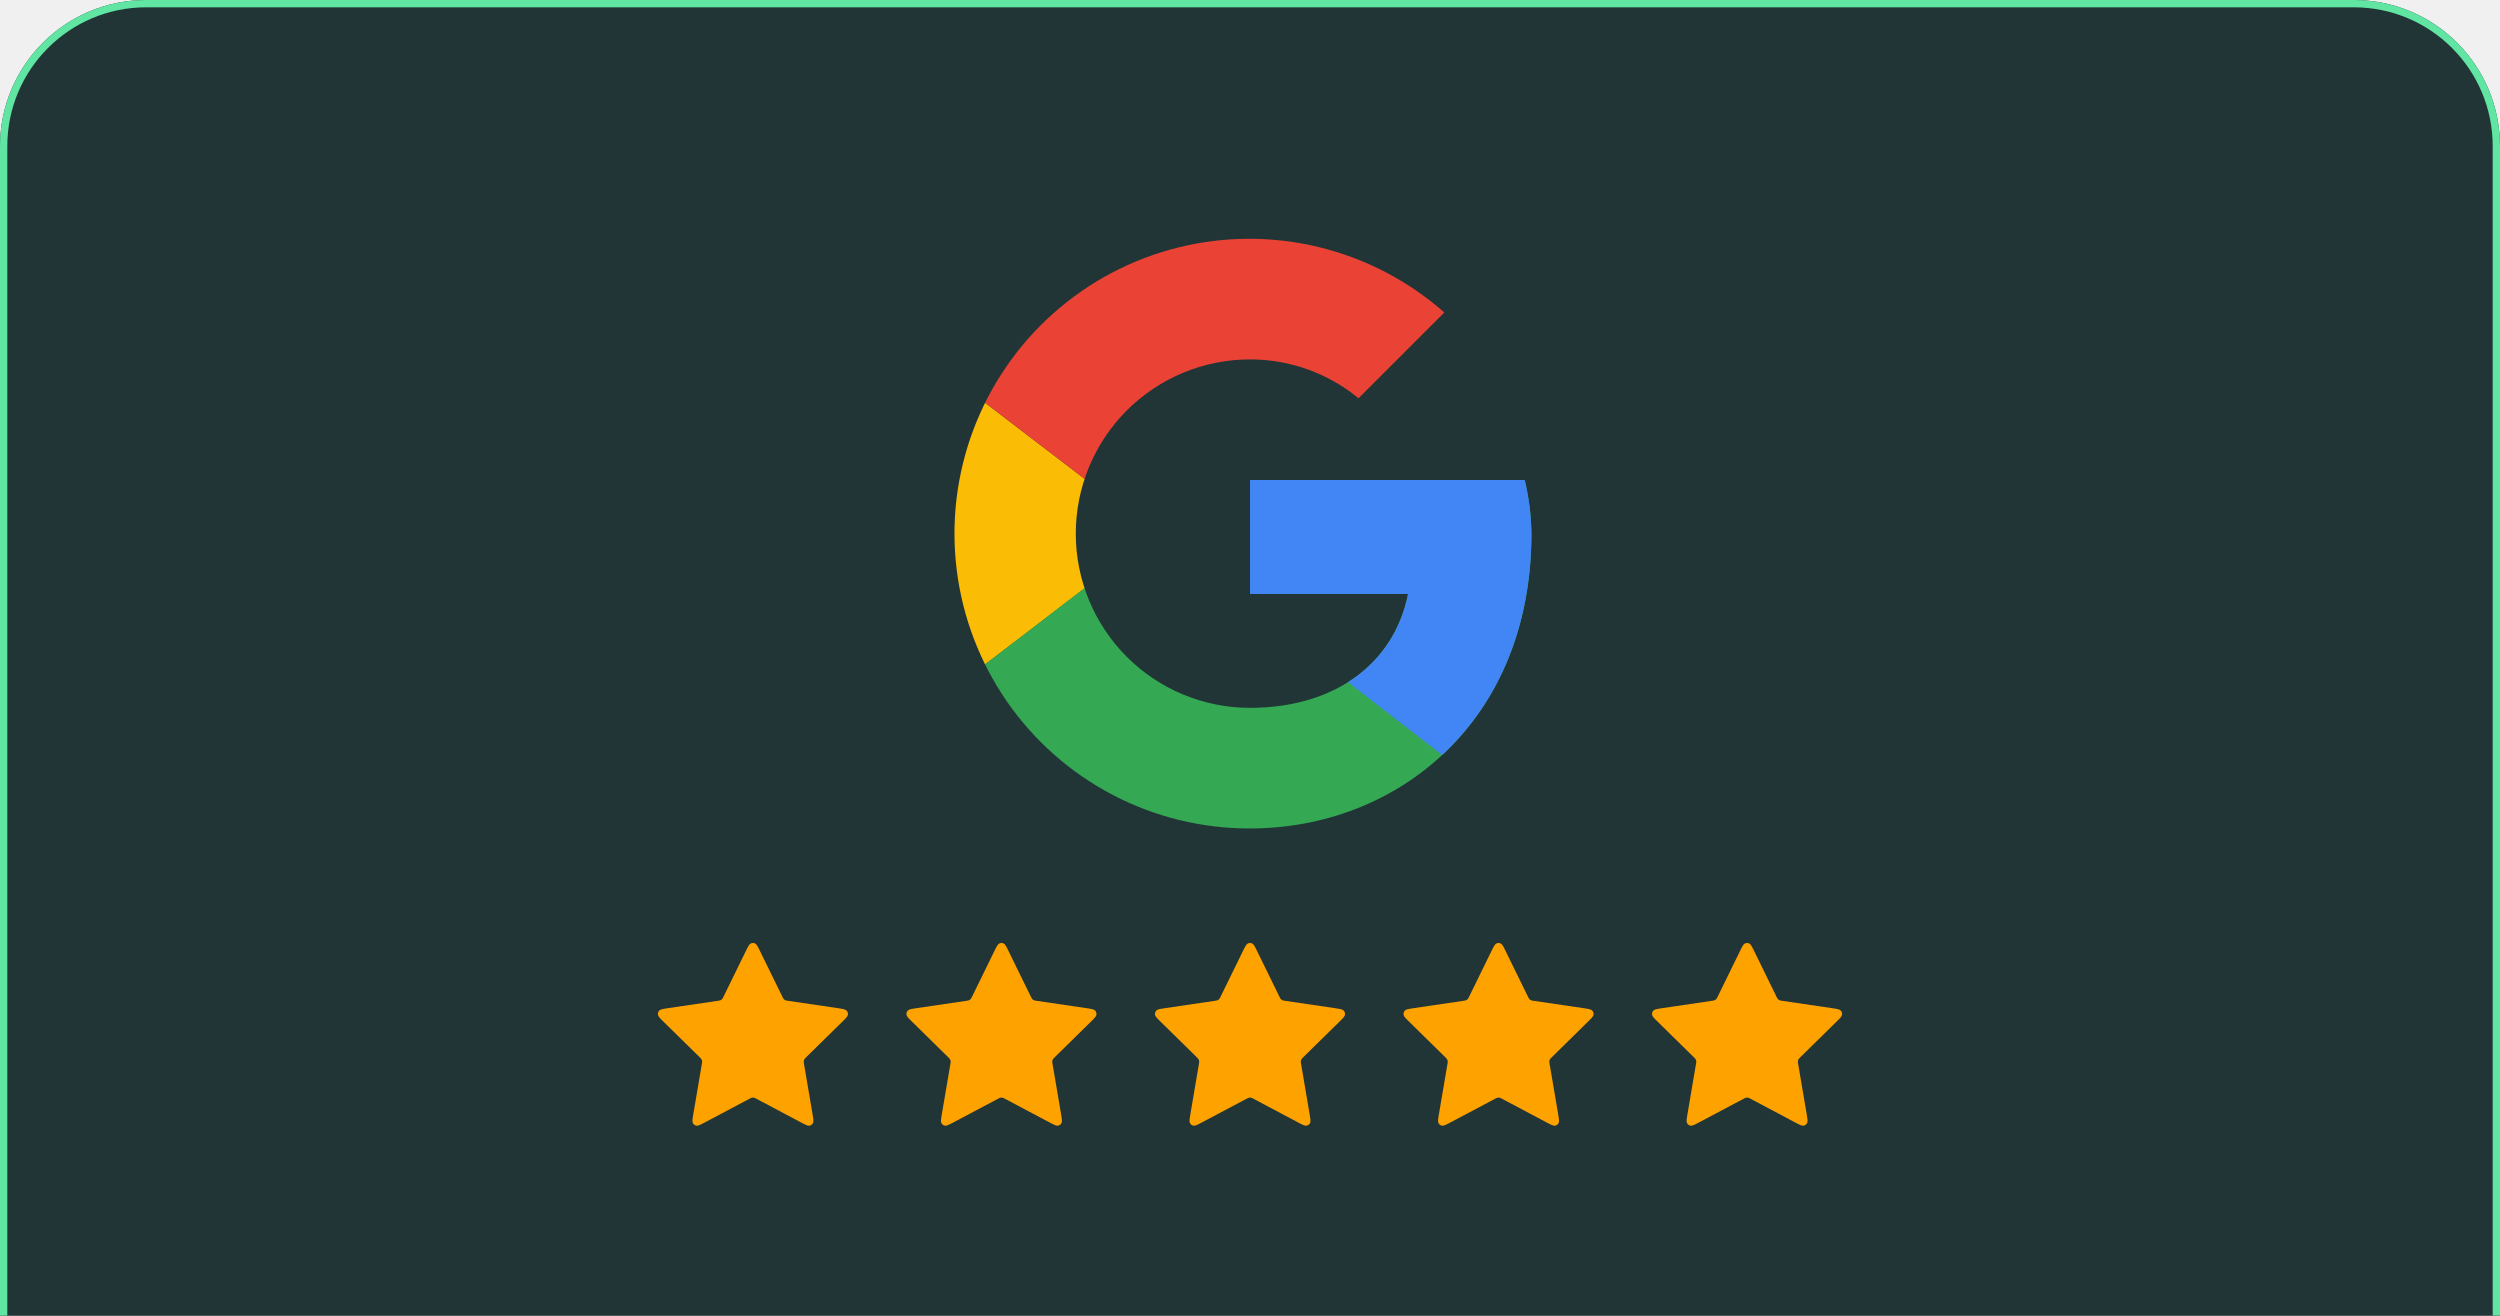
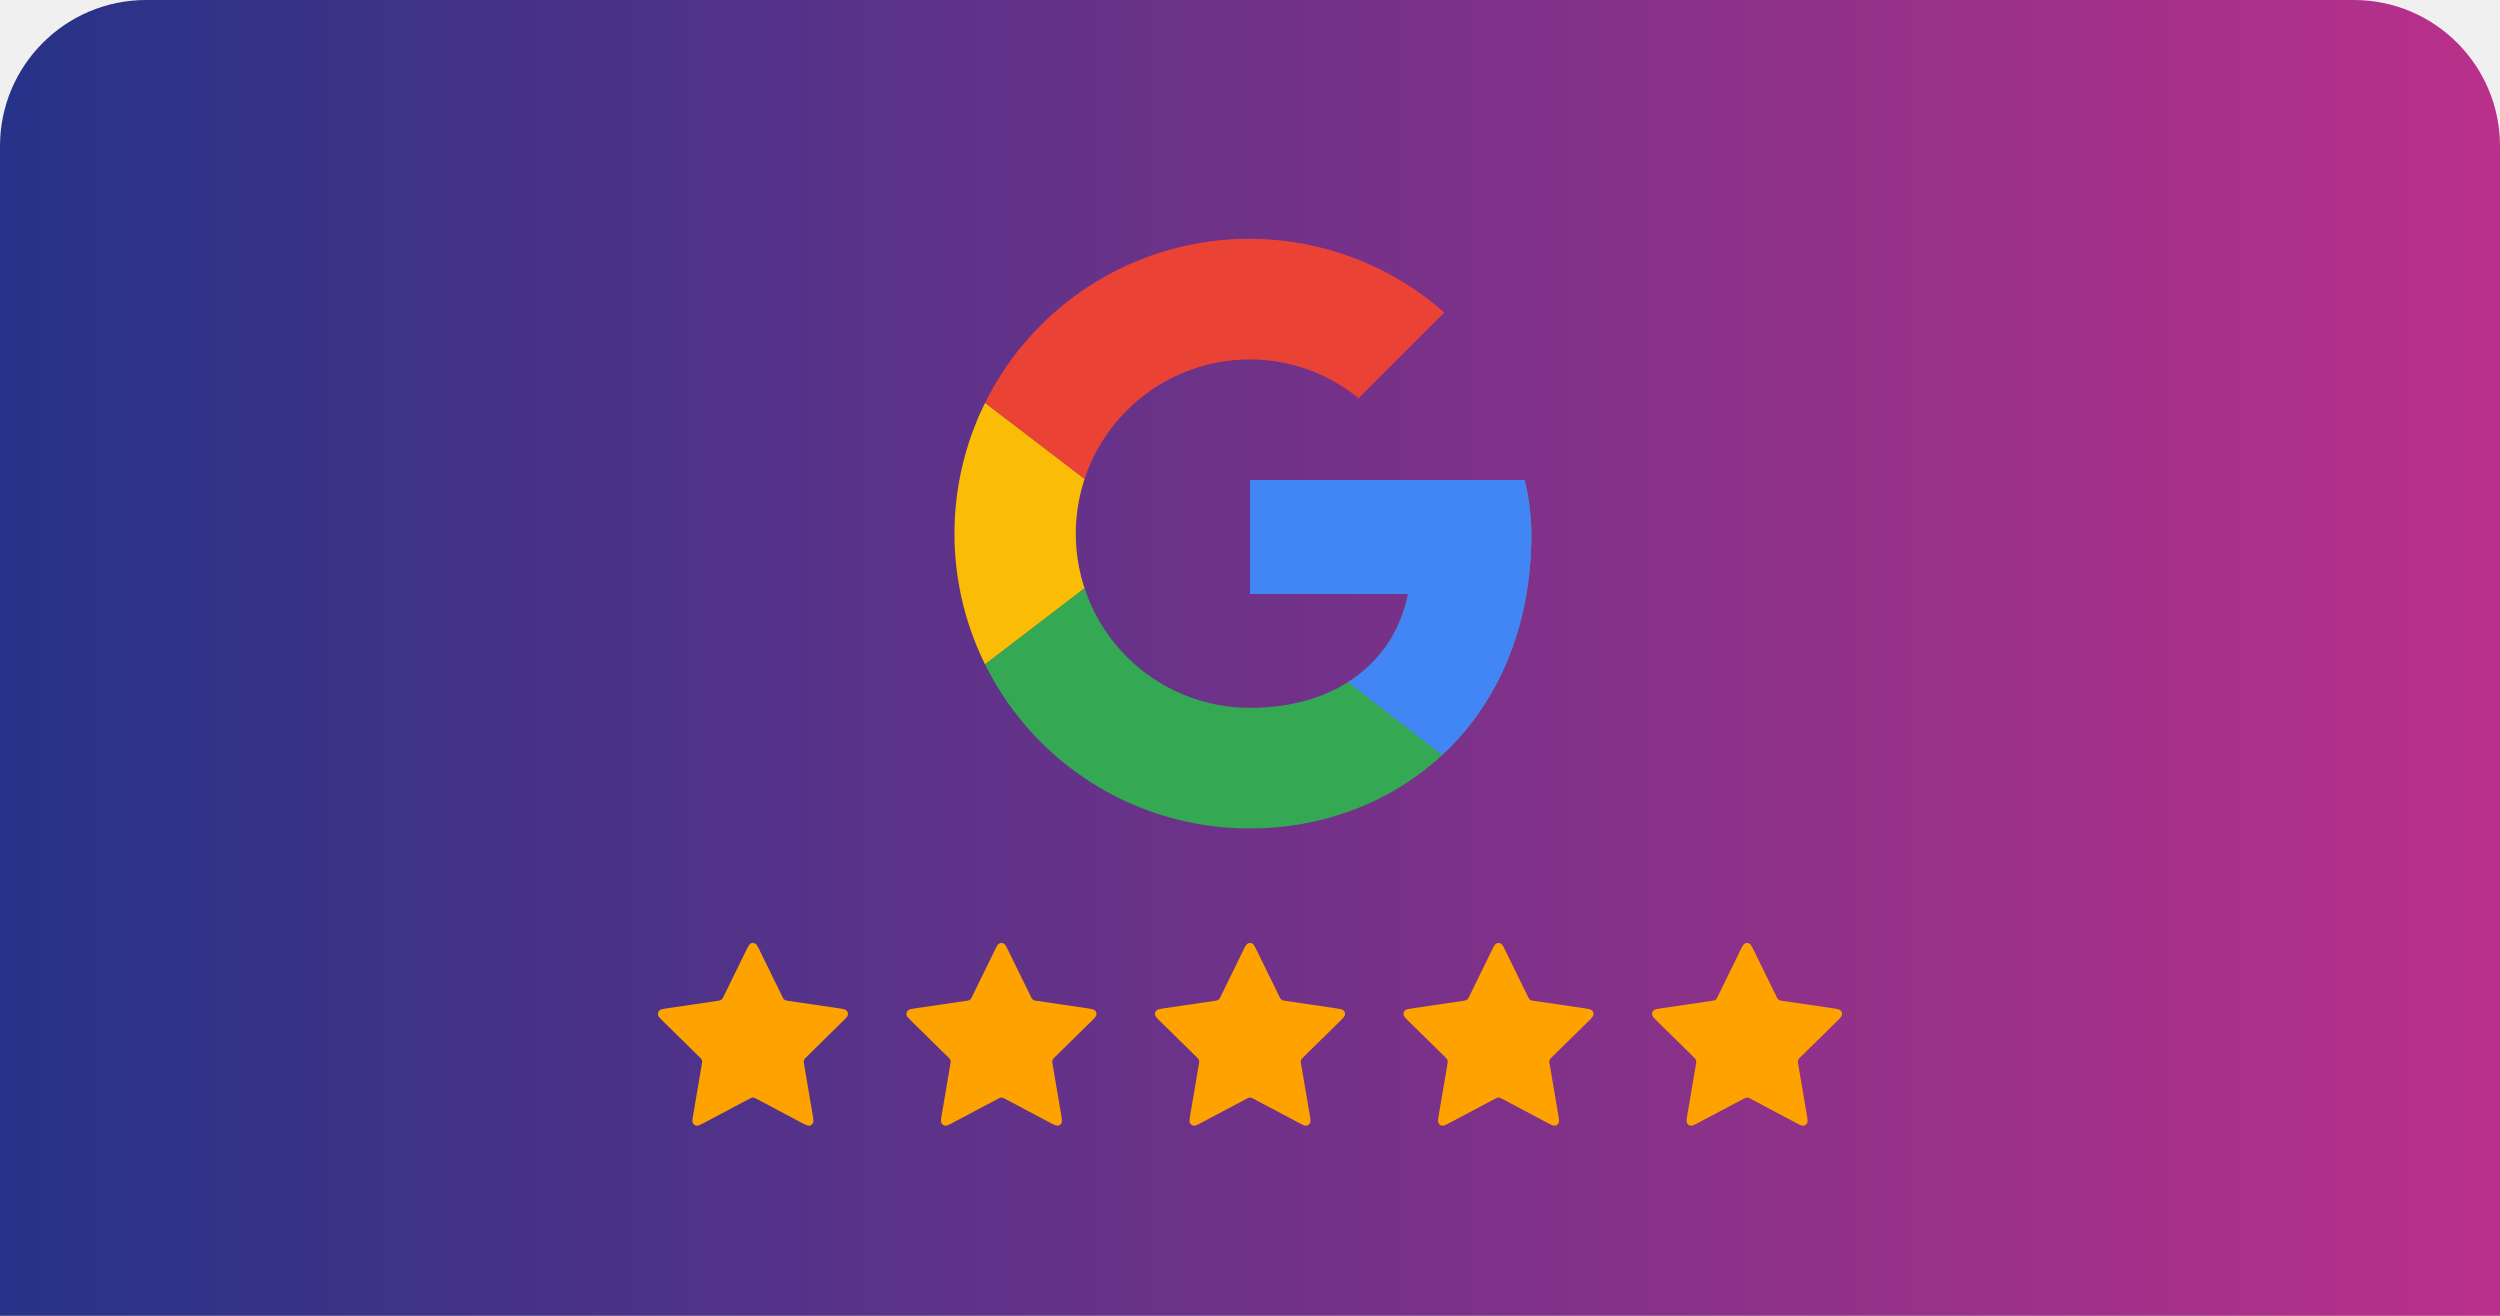
<svg xmlns="http://www.w3.org/2000/svg" width="342" height="180" viewBox="0 0 342 180" fill="none">
-   <mask id="path-1-inside-1_2229_6919" fill="white">
-     <path d="M0 20C0 8.954 8.954 0 20 0H322C333.046 0 342 8.954 342 20V180H0V20Z" />
+   <path d="M0 20C0 8.954 8.954 0 20 0H322C333.046 0 342 8.954 342 20V180H0V20Z" fill="url(#paint0_linear_4179_19383)" />
+   <mask id="mask0_4179_19383" style="mask-type:luminance" maskUnits="userSpaceOnUse" x="130" y="32" width="80" height="82">
+     <path d="M208.582 65.667H170.998V81.25H192.632C190.615 91.15 182.182 96.834 170.998 96.834C164.677 96.834 158.615 94.323 154.145 89.853C149.676 85.383 147.165 79.321 147.165 73C147.165 66.679 149.676 60.617 154.145 56.148C158.615 51.678 164.677 49.167 170.998 49.167C176.415 49.16 181.666 51.04 185.848 54.483L197.582 42.75C192.684 38.431 186.811 35.366 180.467 33.817C174.124 32.269 167.499 32.284 161.162 33.861C154.826 35.438 148.967 38.53 144.089 42.872C139.211 47.213 135.46 52.674 133.159 58.785C130.857 64.896 130.074 71.474 130.876 77.954C131.678 84.435 134.041 90.624 137.763 95.989C141.485 101.355 146.454 105.736 152.243 108.757C158.032 111.778 164.468 113.349 170.998 113.334C191.165 113.334 209.498 98.667 209.498 73C209.464 70.529 209.157 68.07 208.582 65.667Z" fill="white" />
  </mask>
-   <path d="M0 20C0 8.954 8.954 0 20 0H322C333.046 0 342 8.954 342 20V180H0V20Z" fill="#213536" />
-   <path d="M-1 20C-1 8.402 8.402 -1 20 -1H322C333.598 -1 343 8.402 343 20H341C341 9.507 332.493 1 322 1H20C9.507 1 1 9.507 1 20H-1ZM342 180H0H342ZM-1 180V20C-1 8.402 8.402 -1 20 -1V1C9.507 1 1 9.507 1 20V180H-1ZM322 -1C333.598 -1 343 8.402 343 20V180H341V20C341 9.507 332.493 1 322 1V-1Z" fill="#60E5A3" mask="url(#path-1-inside-1_2229_6919)" />
-   <mask id="mask0_2229_6919" style="mask-type:luminance" maskUnits="userSpaceOnUse" x="130" y="32" width="80" height="82">
-     <path d="M208.583 65.667H171V81.25H192.633C190.617 91.15 182.183 96.834 171 96.834C164.679 96.834 158.617 94.323 154.147 89.853C149.678 85.383 147.167 79.321 147.167 73C147.167 66.679 149.678 60.617 154.147 56.148C158.617 51.678 164.679 49.167 171 49.167C176.417 49.16 181.668 51.04 185.85 54.483L197.583 42.75C192.686 38.431 186.813 35.366 180.469 33.817C174.126 32.269 167.501 32.284 161.164 33.861C154.827 35.438 148.969 38.53 144.091 42.872C139.213 47.213 135.462 52.674 133.161 58.785C130.859 64.896 130.076 71.474 130.878 77.954C131.68 84.435 134.043 90.624 137.765 95.989C141.487 101.355 146.456 105.736 152.245 108.757C158.034 111.778 164.47 113.349 171 113.334C191.167 113.334 209.5 98.667 209.5 73C209.466 70.529 209.159 68.07 208.583 65.667Z" fill="white" />
-   </mask>
-   <g mask="url(#mask0_2229_6919)">
+   <g mask="url(#mask0_4179_19383)">
    <path d="M127 96.834V49.167L158.167 73L127 96.834Z" fill="#FBBC05" />
  </g>
-   <mask id="mask1_2229_6919" style="mask-type:luminance" maskUnits="userSpaceOnUse" x="130" y="32" width="80" height="82">
-     <path d="M208.583 65.667H171V81.25H192.633C190.617 91.15 182.183 96.834 171 96.834C164.679 96.834 158.617 94.323 154.147 89.853C149.678 85.383 147.167 79.321 147.167 73C147.167 66.679 149.678 60.617 154.147 56.148C158.617 51.678 164.679 49.167 171 49.167C176.417 49.16 181.668 51.04 185.85 54.483L197.583 42.75C192.686 38.431 186.813 35.366 180.469 33.817C174.126 32.269 167.501 32.284 161.164 33.861C154.827 35.438 148.969 38.53 144.091 42.872C139.213 47.213 135.462 52.674 133.161 58.785C130.859 64.896 130.076 71.474 130.878 77.954C131.68 84.435 134.043 90.624 137.765 95.989C141.487 101.355 146.456 105.736 152.245 108.757C158.034 111.778 164.47 113.349 171 113.334C191.167 113.334 209.5 98.667 209.5 73C209.466 70.529 209.159 68.07 208.583 65.667Z" fill="white" />
+   <mask id="mask1_4179_19383" style="mask-type:luminance" maskUnits="userSpaceOnUse" x="130" y="32" width="80" height="82">
+     <path d="M208.582 65.667H170.998V81.25H192.632C190.615 91.15 182.182 96.834 170.998 96.834C164.677 96.834 158.615 94.323 154.145 89.853C149.676 85.383 147.165 79.321 147.165 73C147.165 66.679 149.676 60.617 154.145 56.148C158.615 51.678 164.677 49.167 170.998 49.167C176.415 49.16 181.666 51.04 185.848 54.483L197.582 42.75C192.684 38.431 186.811 35.366 180.467 33.817C174.124 32.269 167.499 32.284 161.162 33.861C154.826 35.438 148.967 38.53 144.089 42.872C139.211 47.213 135.46 52.674 133.159 58.785C130.857 64.896 130.074 71.474 130.876 77.954C131.678 84.435 134.041 90.624 137.763 95.989C141.485 101.355 146.454 105.736 152.243 108.757C158.032 111.778 164.468 113.349 170.998 113.334C191.165 113.334 209.498 98.667 209.498 73C209.464 70.529 209.157 68.07 208.582 65.667Z" fill="white" />
  </mask>
-   <g mask="url(#mask1_2229_6919)">
+   <g mask="url(#mask1_4179_19383)">
    <path d="M127 49.167L158.167 73L171 61.817L215 54.667V29H127V49.167Z" fill="#EA4335" />
  </g>
-   <mask id="mask2_2229_6919" style="mask-type:luminance" maskUnits="userSpaceOnUse" x="130" y="32" width="80" height="82">
-     <path d="M208.583 65.667H171V81.25H192.633C190.617 91.15 182.183 96.834 171 96.834C164.679 96.834 158.617 94.323 154.147 89.853C149.678 85.383 147.167 79.321 147.167 73C147.167 66.679 149.678 60.617 154.147 56.148C158.617 51.678 164.679 49.167 171 49.167C176.417 49.16 181.668 51.04 185.85 54.483L197.583 42.75C192.686 38.431 186.813 35.366 180.469 33.817C174.126 32.269 167.501 32.284 161.164 33.861C154.827 35.438 148.969 38.53 144.091 42.872C139.213 47.213 135.462 52.674 133.161 58.785C130.859 64.896 130.076 71.474 130.878 77.954C131.68 84.435 134.043 90.624 137.765 95.989C141.487 101.355 146.456 105.736 152.245 108.757C158.034 111.778 164.47 113.349 171 113.334C191.167 113.334 209.5 98.667 209.5 73C209.466 70.529 209.159 68.07 208.583 65.667Z" fill="white" />
+   <mask id="mask2_4179_19383" style="mask-type:luminance" maskUnits="userSpaceOnUse" x="130" y="32" width="80" height="82">
+     <path d="M208.582 65.667H170.998V81.25H192.632C190.615 91.15 182.182 96.834 170.998 96.834C164.677 96.834 158.615 94.323 154.145 89.853C149.676 85.383 147.165 79.321 147.165 73C147.165 66.679 149.676 60.617 154.145 56.148C158.615 51.678 164.677 49.167 170.998 49.167C176.415 49.16 181.666 51.04 185.848 54.483L197.582 42.75C192.684 38.431 186.811 35.366 180.467 33.817C174.124 32.269 167.499 32.284 161.162 33.861C154.826 35.438 148.967 38.53 144.089 42.872C139.211 47.213 135.46 52.674 133.159 58.785C130.857 64.896 130.074 71.474 130.876 77.954C131.678 84.435 134.041 90.624 137.763 95.989C141.485 101.355 146.454 105.736 152.243 108.757C158.032 111.778 164.468 113.349 170.998 113.334C191.165 113.334 209.498 98.667 209.498 73C209.464 70.529 209.157 68.07 208.582 65.667Z" fill="white" />
  </mask>
-   <g mask="url(#mask2_2229_6919)">
+   <g mask="url(#mask2_4179_19383)">
    <path d="M127 96.833L182 54.667L196.483 56.5L215 29V117H127V96.833Z" fill="#34A853" />
  </g>
-   <mask id="mask3_2229_6919" style="mask-type:luminance" maskUnits="userSpaceOnUse" x="130" y="32" width="80" height="82">
-     <path d="M208.583 65.667H171V81.25H192.633C190.617 91.15 182.183 96.834 171 96.834C164.679 96.834 158.617 94.323 154.147 89.853C149.678 85.383 147.167 79.321 147.167 73C147.167 66.679 149.678 60.617 154.147 56.148C158.617 51.678 164.679 49.167 171 49.167C176.417 49.16 181.668 51.04 185.85 54.483L197.583 42.75C192.686 38.431 186.813 35.366 180.469 33.817C174.126 32.269 167.501 32.284 161.164 33.861C154.827 35.438 148.969 38.53 144.091 42.872C139.213 47.213 135.462 52.674 133.161 58.785C130.859 64.896 130.076 71.474 130.878 77.954C131.68 84.435 134.043 90.624 137.765 95.989C141.487 101.355 146.456 105.736 152.245 108.757C158.034 111.778 164.47 113.349 171 113.334C191.167 113.334 209.5 98.667 209.5 73C209.466 70.529 209.159 68.07 208.583 65.667Z" fill="white" />
+   <mask id="mask3_4179_19383" style="mask-type:luminance" maskUnits="userSpaceOnUse" x="130" y="32" width="80" height="82">
+     <path d="M208.582 65.667H170.998V81.25H192.632C190.615 91.15 182.182 96.834 170.998 96.834C164.677 96.834 158.615 94.323 154.145 89.853C149.676 85.383 147.165 79.321 147.165 73C147.165 66.679 149.676 60.617 154.145 56.148C158.615 51.678 164.677 49.167 170.998 49.167C176.415 49.16 181.666 51.04 185.848 54.483L197.582 42.75C192.684 38.431 186.811 35.366 180.467 33.817C174.124 32.269 167.499 32.284 161.162 33.861C154.826 35.438 148.967 38.53 144.089 42.872C139.211 47.213 135.46 52.674 133.159 58.785C130.857 64.896 130.074 71.474 130.876 77.954C131.678 84.435 134.041 90.624 137.763 95.989C141.485 101.355 146.454 105.736 152.243 108.757C158.032 111.778 164.468 113.349 170.998 113.334C191.165 113.334 209.498 98.667 209.498 73C209.464 70.529 209.157 68.07 208.582 65.667Z" fill="white" />
  </mask>
-   <g mask="url(#mask3_2229_6919)">
-     <path d="M215.001 117L158.167 73L150.834 67.5L215.001 49.167V117Z" fill="#4285F4" />
+   <g mask="url(#mask3_4179_19383)">
+     <path d="M214.995 117L158.161 73L150.828 67.5L214.995 49.167V117Z" fill="#4285F4" />
  </g>
  <path d="M102.011 130.146C102.328 129.496 102.487 129.171 102.703 129.068C102.891 128.977 103.109 128.977 103.297 129.068C103.513 129.171 103.672 129.496 103.989 130.146L107.005 136.308C107.099 136.5 107.146 136.595 107.215 136.67C107.275 136.736 107.348 136.789 107.429 136.827C107.52 136.87 107.625 136.885 107.835 136.916L114.581 137.911C115.292 138.016 115.647 138.068 115.811 138.243C115.954 138.395 116.021 138.604 115.994 138.812C115.963 139.051 115.706 139.304 115.191 139.809L110.312 144.602C110.16 144.752 110.084 144.827 110.034 144.916C109.991 144.994 109.963 145.081 109.952 145.17C109.94 145.271 109.958 145.377 109.994 145.588L111.146 152.358C111.267 153.072 111.328 153.429 111.214 153.641C111.114 153.826 110.938 153.955 110.733 153.993C110.498 154.037 110.18 153.868 109.544 153.531L103.514 150.332C103.326 150.233 103.232 150.183 103.133 150.163C103.045 150.146 102.955 150.146 102.867 150.163C102.768 150.183 102.674 150.233 102.487 150.332L96.456 153.531C95.82 153.868 95.502 154.037 95.267 153.993C95.062 153.955 94.886 153.826 94.787 153.641C94.672 153.429 94.733 153.072 94.855 152.358L96.006 145.588C96.042 145.377 96.06 145.271 96.048 145.17C96.037 145.081 96.009 144.994 95.966 144.916C95.916 144.827 95.84 144.752 95.688 144.602L90.809 139.809C90.294 139.304 90.037 139.051 90.006 138.812C89.979 138.604 90.046 138.395 90.189 138.243C90.353 138.068 90.709 138.016 91.419 137.911L98.165 136.916C98.375 136.885 98.48 136.87 98.571 136.827C98.652 136.789 98.725 136.736 98.785 136.67C98.854 136.595 98.901 136.5 98.995 136.308L102.011 130.146Z" fill="#FEA200" />
  <path d="M170.011 130.146C170.328 129.496 170.487 129.171 170.703 129.068C170.891 128.977 171.109 128.977 171.297 129.068C171.513 129.171 171.672 129.496 171.989 130.146L175.005 136.308C175.099 136.5 175.146 136.595 175.215 136.67C175.275 136.736 175.348 136.789 175.429 136.827C175.52 136.87 175.625 136.885 175.835 136.916L182.581 137.911C183.292 138.016 183.647 138.068 183.811 138.243C183.954 138.395 184.021 138.604 183.994 138.812C183.963 139.051 183.706 139.304 183.191 139.809L178.312 144.602C178.16 144.752 178.084 144.827 178.034 144.916C177.991 144.994 177.963 145.081 177.952 145.17C177.94 145.271 177.958 145.377 177.994 145.588L179.146 152.358C179.267 153.072 179.328 153.429 179.214 153.641C179.114 153.826 178.938 153.955 178.733 153.993C178.498 154.037 178.18 153.868 177.544 153.531L171.514 150.332C171.326 150.233 171.232 150.183 171.133 150.163C171.045 150.146 170.955 150.146 170.867 150.163C170.768 150.183 170.674 150.233 170.487 150.332L164.456 153.531C163.82 153.868 163.502 154.037 163.267 153.993C163.062 153.955 162.886 153.826 162.787 153.641C162.672 153.429 162.733 153.072 162.855 152.358L164.006 145.588C164.042 145.377 164.06 145.271 164.048 145.17C164.037 145.081 164.009 144.994 163.966 144.916C163.916 144.827 163.84 144.752 163.688 144.602L158.809 139.809C158.294 139.304 158.037 139.051 158.006 138.812C157.979 138.604 158.046 138.395 158.189 138.243C158.353 138.068 158.709 138.016 159.419 137.911L166.165 136.916C166.375 136.885 166.48 136.87 166.571 136.827C166.652 136.789 166.725 136.736 166.785 136.67C166.854 136.595 166.901 136.5 166.995 136.308L170.011 130.146Z" fill="#FEA200" />
  <path d="M136.011 130.146C136.328 129.496 136.487 129.171 136.703 129.068C136.891 128.977 137.109 128.977 137.297 129.068C137.513 129.171 137.672 129.496 137.989 130.146L141.005 136.308C141.099 136.5 141.146 136.595 141.215 136.67C141.275 136.736 141.348 136.789 141.429 136.827C141.52 136.87 141.625 136.885 141.835 136.916L148.581 137.911C149.292 138.016 149.647 138.068 149.811 138.243C149.954 138.395 150.021 138.604 149.994 138.812C149.963 139.051 149.706 139.304 149.191 139.809L144.312 144.602C144.16 144.752 144.084 144.827 144.034 144.916C143.991 144.994 143.963 145.081 143.952 145.17C143.94 145.271 143.958 145.377 143.994 145.588L145.146 152.358C145.267 153.072 145.328 153.429 145.214 153.641C145.114 153.826 144.938 153.955 144.733 153.993C144.498 154.037 144.18 153.868 143.544 153.531L137.514 150.332C137.326 150.233 137.232 150.183 137.133 150.163C137.045 150.146 136.955 150.146 136.867 150.163C136.768 150.183 136.674 150.233 136.487 150.332L130.456 153.531C129.82 153.868 129.502 154.037 129.267 153.993C129.062 153.955 128.886 153.826 128.787 153.641C128.672 153.429 128.733 153.072 128.855 152.358L130.006 145.588C130.042 145.377 130.06 145.271 130.048 145.17C130.037 145.081 130.009 144.994 129.966 144.916C129.916 144.827 129.84 144.752 129.688 144.602L124.809 139.809C124.294 139.304 124.037 139.051 124.006 138.812C123.979 138.604 124.046 138.395 124.189 138.243C124.353 138.068 124.709 138.016 125.419 137.911L132.165 136.916C132.375 136.885 132.48 136.87 132.571 136.827C132.652 136.789 132.725 136.736 132.785 136.67C132.854 136.595 132.901 136.5 132.995 136.308L136.011 130.146Z" fill="#FEA200" />
  <path d="M204.011 130.146C204.328 129.496 204.487 129.171 204.703 129.068C204.891 128.977 205.109 128.977 205.297 129.068C205.513 129.171 205.672 129.496 205.989 130.146L209.005 136.308C209.099 136.5 209.146 136.595 209.215 136.67C209.275 136.736 209.348 136.789 209.429 136.827C209.52 136.87 209.625 136.885 209.835 136.916L216.581 137.911C217.292 138.016 217.647 138.068 217.811 138.243C217.954 138.395 218.021 138.604 217.994 138.812C217.963 139.051 217.706 139.304 217.191 139.809L212.312 144.602C212.16 144.752 212.084 144.827 212.034 144.916C211.991 144.994 211.963 145.081 211.952 145.17C211.94 145.271 211.958 145.377 211.994 145.588L213.146 152.358C213.267 153.072 213.328 153.429 213.214 153.641C213.114 153.826 212.938 153.955 212.733 153.993C212.498 154.037 212.18 153.868 211.544 153.531L205.514 150.332C205.326 150.233 205.232 150.183 205.133 150.163C205.045 150.146 204.955 150.146 204.867 150.163C204.768 150.183 204.674 150.233 204.487 150.332L198.456 153.531C197.82 153.868 197.502 154.037 197.267 153.993C197.062 153.955 196.886 153.826 196.787 153.641C196.672 153.429 196.733 153.072 196.855 152.358L198.006 145.588C198.042 145.377 198.06 145.271 198.048 145.17C198.037 145.081 198.009 144.994 197.966 144.916C197.916 144.827 197.84 144.752 197.688 144.602L192.809 139.809C192.294 139.304 192.037 139.051 192.006 138.812C191.979 138.604 192.046 138.395 192.189 138.243C192.353 138.068 192.709 138.016 193.419 137.911L200.165 136.916C200.375 136.885 200.48 136.87 200.571 136.827C200.652 136.789 200.725 136.736 200.785 136.67C200.854 136.595 200.901 136.5 200.995 136.308L204.011 130.146Z" fill="#FEA200" />
  <path d="M238.011 130.146C238.328 129.496 238.487 129.171 238.703 129.068C238.891 128.977 239.109 128.977 239.297 129.068C239.513 129.171 239.672 129.496 239.989 130.146L243.005 136.308C243.099 136.5 243.146 136.595 243.215 136.67C243.275 136.736 243.348 136.789 243.429 136.827C243.52 136.87 243.625 136.885 243.835 136.916L250.581 137.911C251.292 138.016 251.647 138.068 251.811 138.243C251.954 138.395 252.021 138.604 251.994 138.812C251.963 139.051 251.706 139.304 251.191 139.809L246.312 144.602C246.16 144.752 246.084 144.827 246.034 144.916C245.991 144.994 245.963 145.081 245.952 145.17C245.94 145.271 245.958 145.377 245.994 145.588L247.146 152.358C247.267 153.072 247.328 153.429 247.214 153.641C247.114 153.826 246.938 153.955 246.733 153.993C246.498 154.037 246.18 153.868 245.544 153.531L239.514 150.332C239.326 150.233 239.232 150.183 239.133 150.163C239.045 150.146 238.955 150.146 238.867 150.163C238.768 150.183 238.674 150.233 238.487 150.332L232.456 153.531C231.82 153.868 231.502 154.037 231.267 153.993C231.062 153.955 230.886 153.826 230.787 153.641C230.672 153.429 230.733 153.072 230.855 152.358L232.006 145.588C232.042 145.377 232.06 145.271 232.048 145.17C232.037 145.081 232.009 144.994 231.966 144.916C231.916 144.827 231.84 144.752 231.688 144.602L226.809 139.809C226.294 139.304 226.037 139.051 226.006 138.812C225.979 138.604 226.046 138.395 226.189 138.243C226.353 138.068 226.709 138.016 227.419 137.911L234.165 136.916C234.375 136.885 234.48 136.87 234.571 136.827C234.652 136.789 234.725 136.736 234.785 136.67C234.854 136.595 234.901 136.5 234.995 136.308L238.011 130.146Z" fill="#FEA200" />
+   <defs>
+     <linearGradient id="paint0_linear_4179_19383" x1="0" y1="90" x2="342" y2="90" gradientUnits="userSpaceOnUse">
+       <stop stop-color="#263388" />
+       <stop offset="1" stop-color="#B9308A" />
+     </linearGradient>
+   </defs>
</svg>
